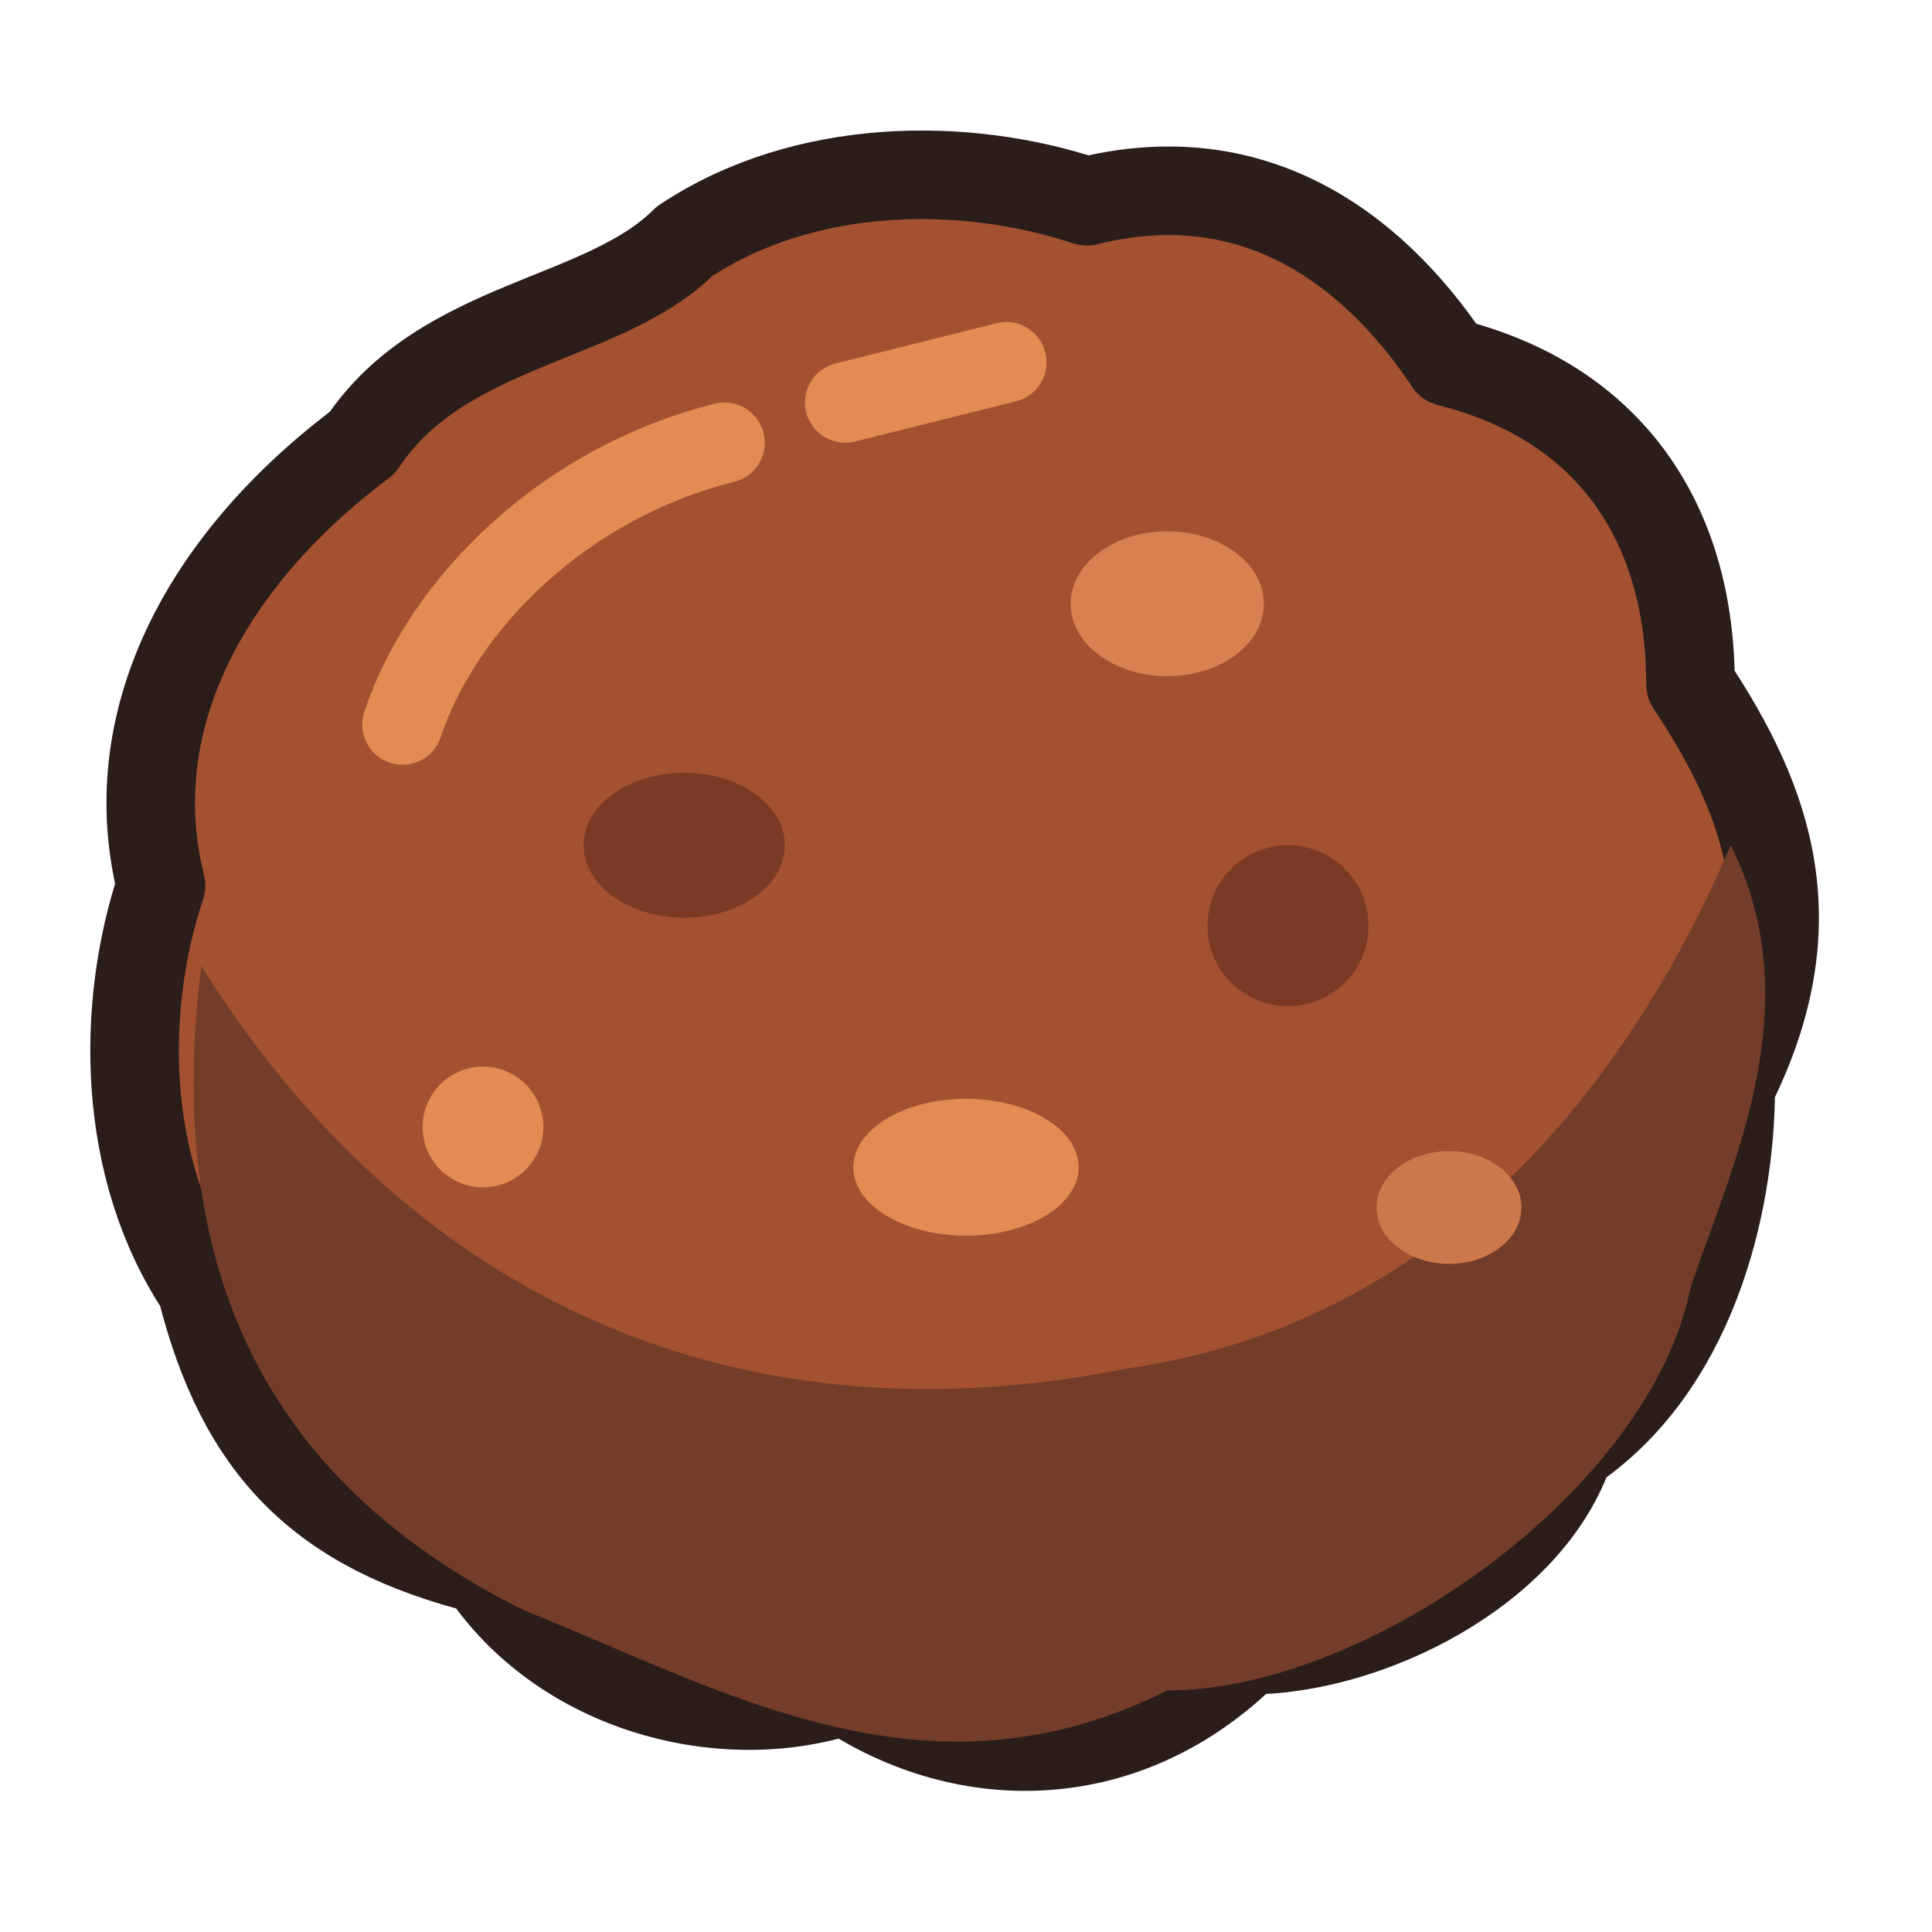
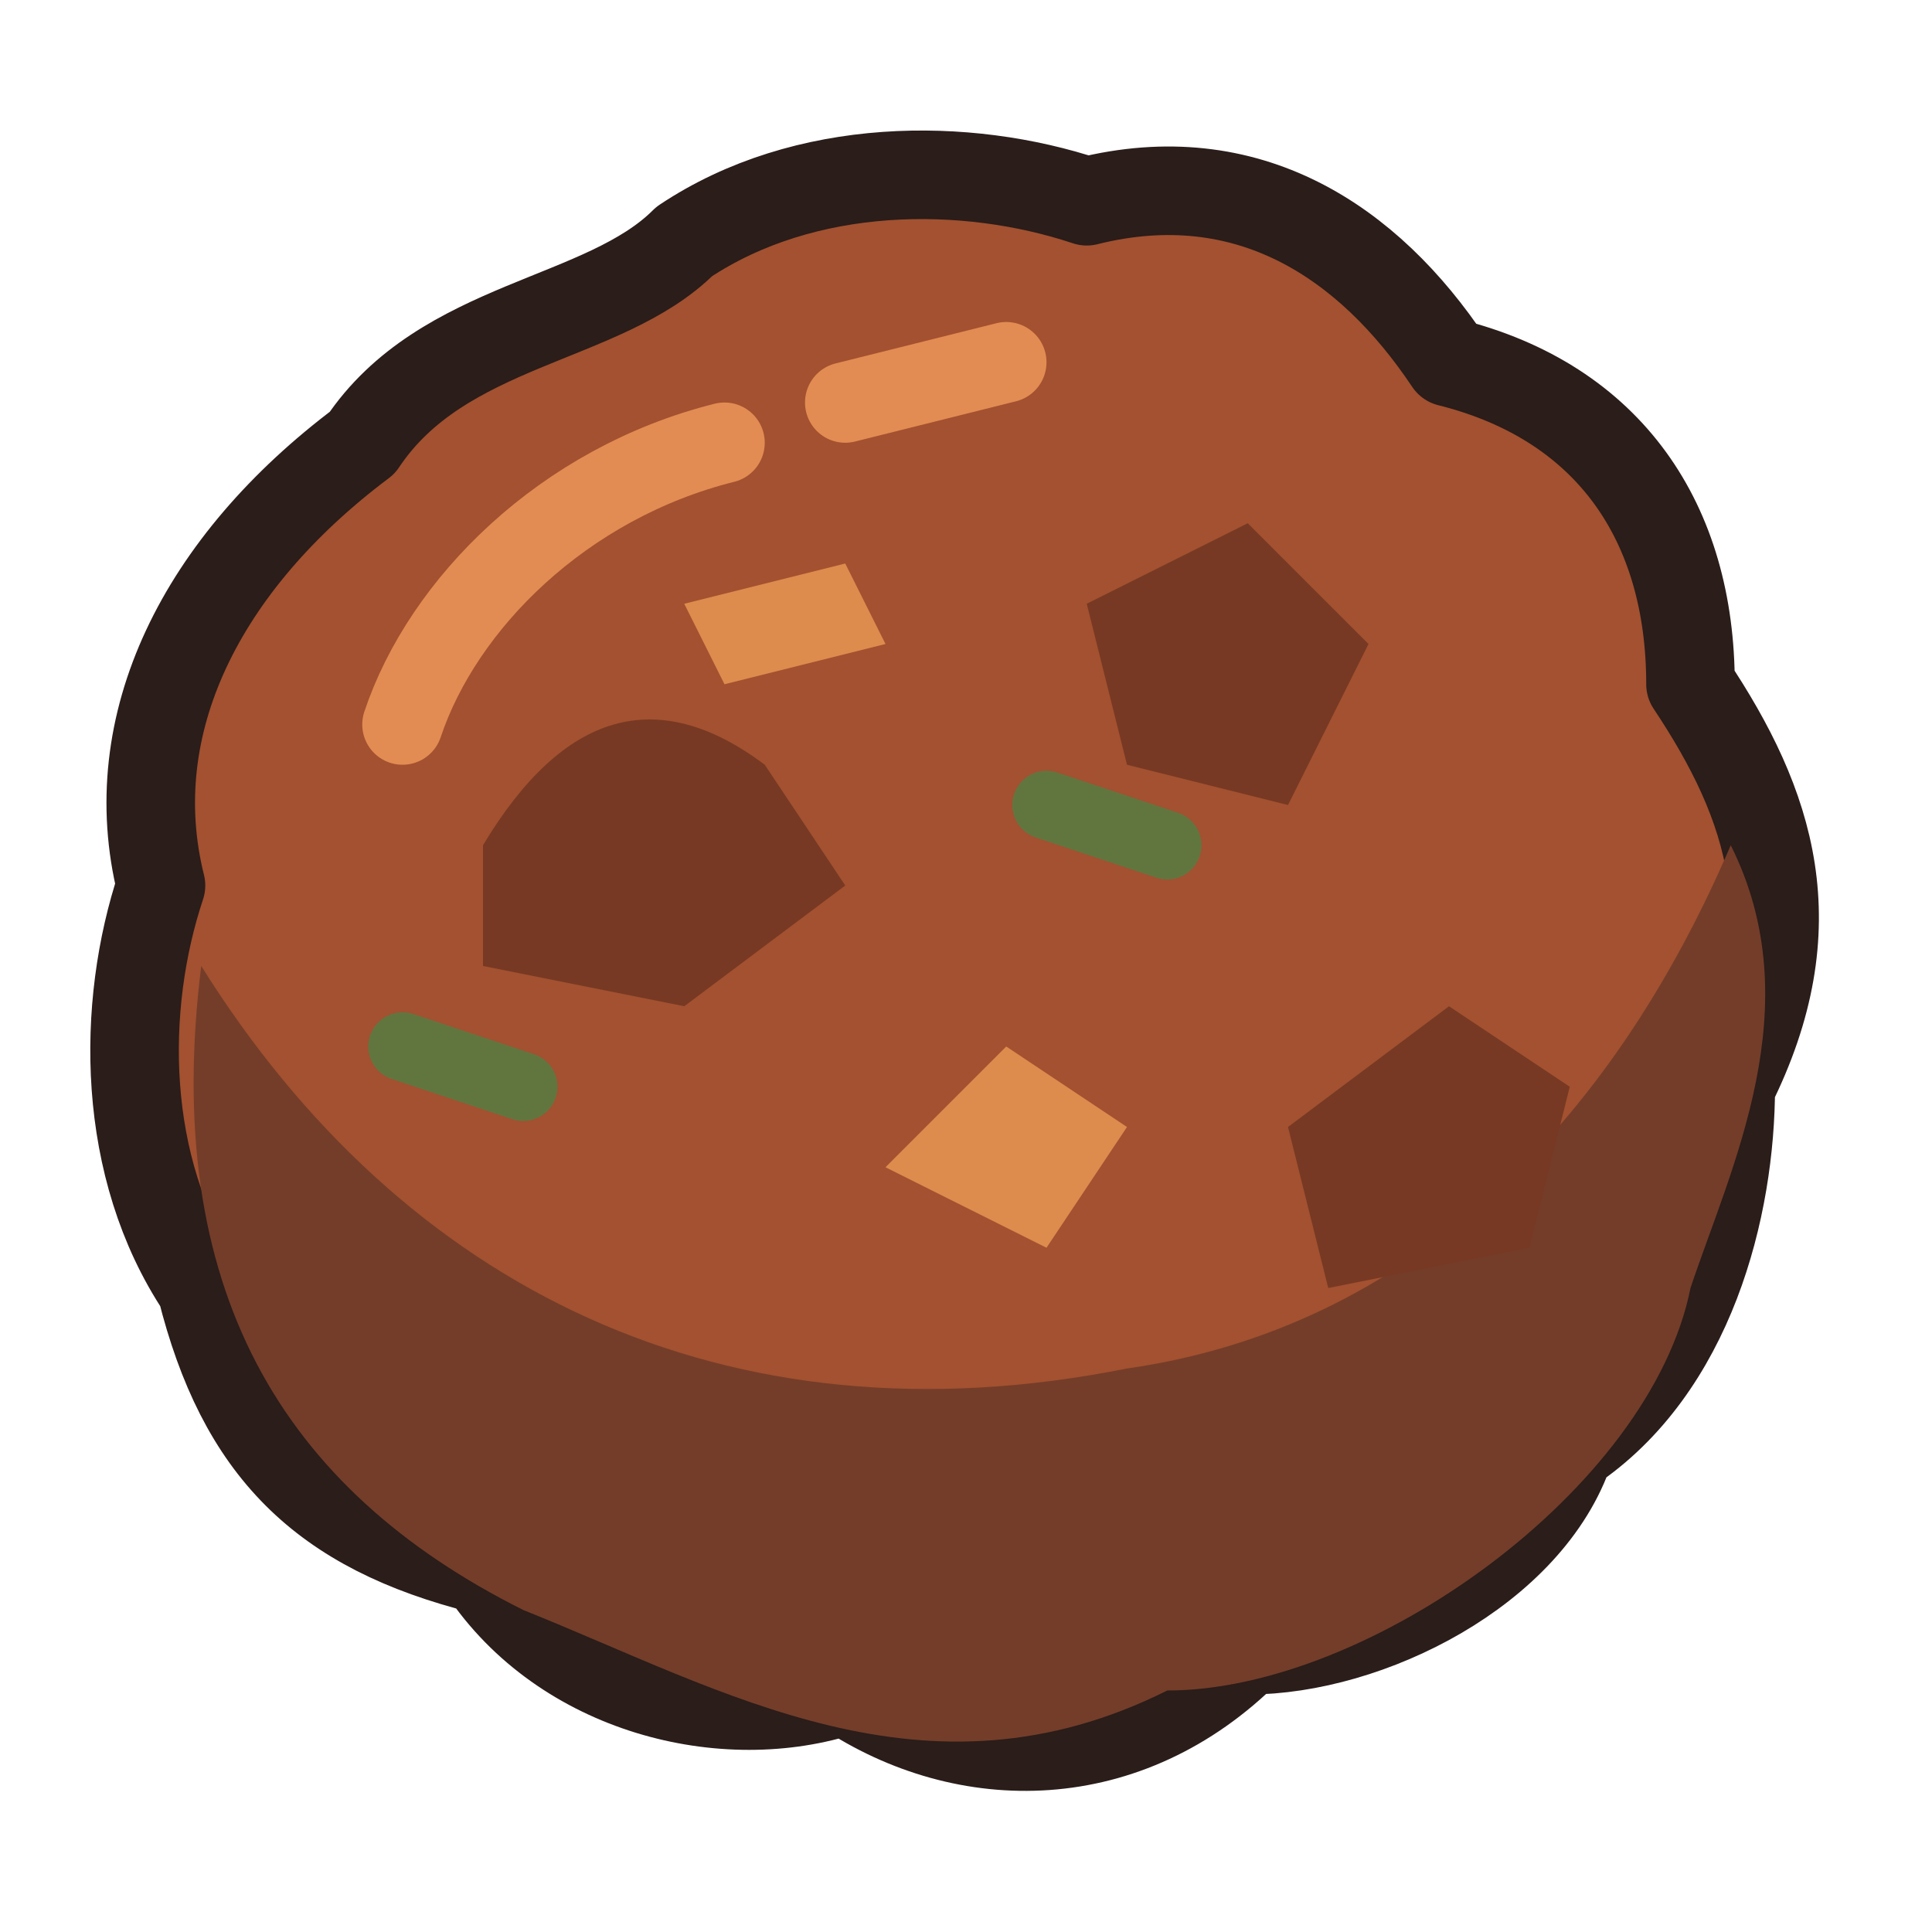
<svg xmlns="http://www.w3.org/2000/svg" width="48" height="48" viewBox="0 0 48 48">
  <path d="M9 11c2-3 6-3 8-5 3-2 7-2 10-1 4-1 7 1 9 4 4 1 6 4 6 8 2 3 3 6 1 10 0 3-1 7-4 9-1 3-5 5-8 5-3 3-7 3-10 1-3 1-7 0-9-3-4-1-6-3-7-7-2-3-2-7-1-10-1-4 1-8 5-11Z" fill="#a35130" stroke="#2a1d1a" stroke-width="2.2" stroke-linecap="round" stroke-linejoin="round" />
  <path d="M5 24c5 8 13 12 23 10 7-1 12-6 15-13 2 4 0 8-1 11-1 5-8 10-13 10-6 3-11 0-16-2-6-3-9-8-8-16Z" fill="#743d29" />
  <path d="M10 18c1-3 4-6 8-7m3-1 4-1" fill="none" stroke="#e28c53" stroke-width="2" stroke-linecap="round" stroke-linejoin="round" />
-   <ellipse cx="17" cy="21" rx="2.5" ry="1.8" fill="#7b3a26" />
-   <ellipse cx="29" cy="15" rx="2.4" ry="1.8" fill="#d88150" />
-   <ellipse cx="32" cy="23" rx="2" ry="2" fill="#7b3a26" />
-   <ellipse cx="24" cy="29" rx="2.8" ry="1.7" fill="#e28c53" />
-   <ellipse cx="36" cy="30" rx="1.8" ry="1.4" fill="#cd784a" />
-   <ellipse cx="12" cy="28" rx="1.5" ry="1.5" fill="#e28c53" />
+   <path d="M12 21q3-5 7-2l2 3-4 3-5-1Zm15-6 4-2 3 3-2 4-4-1Zm5 13 4-3 3 2-1 4-5 1Z" fill="#773923" />
+   <path d="m17 15 4-1 1 2-4 1Zm5 14 3-3 3 2-2 3Z" fill="#de8b4e" />
+   <path d="m10 26 3 1m13-7 3 1" fill="none" stroke="#61763f" stroke-width="1.7" stroke-linecap="round" stroke-linejoin="round" />
</svg>
